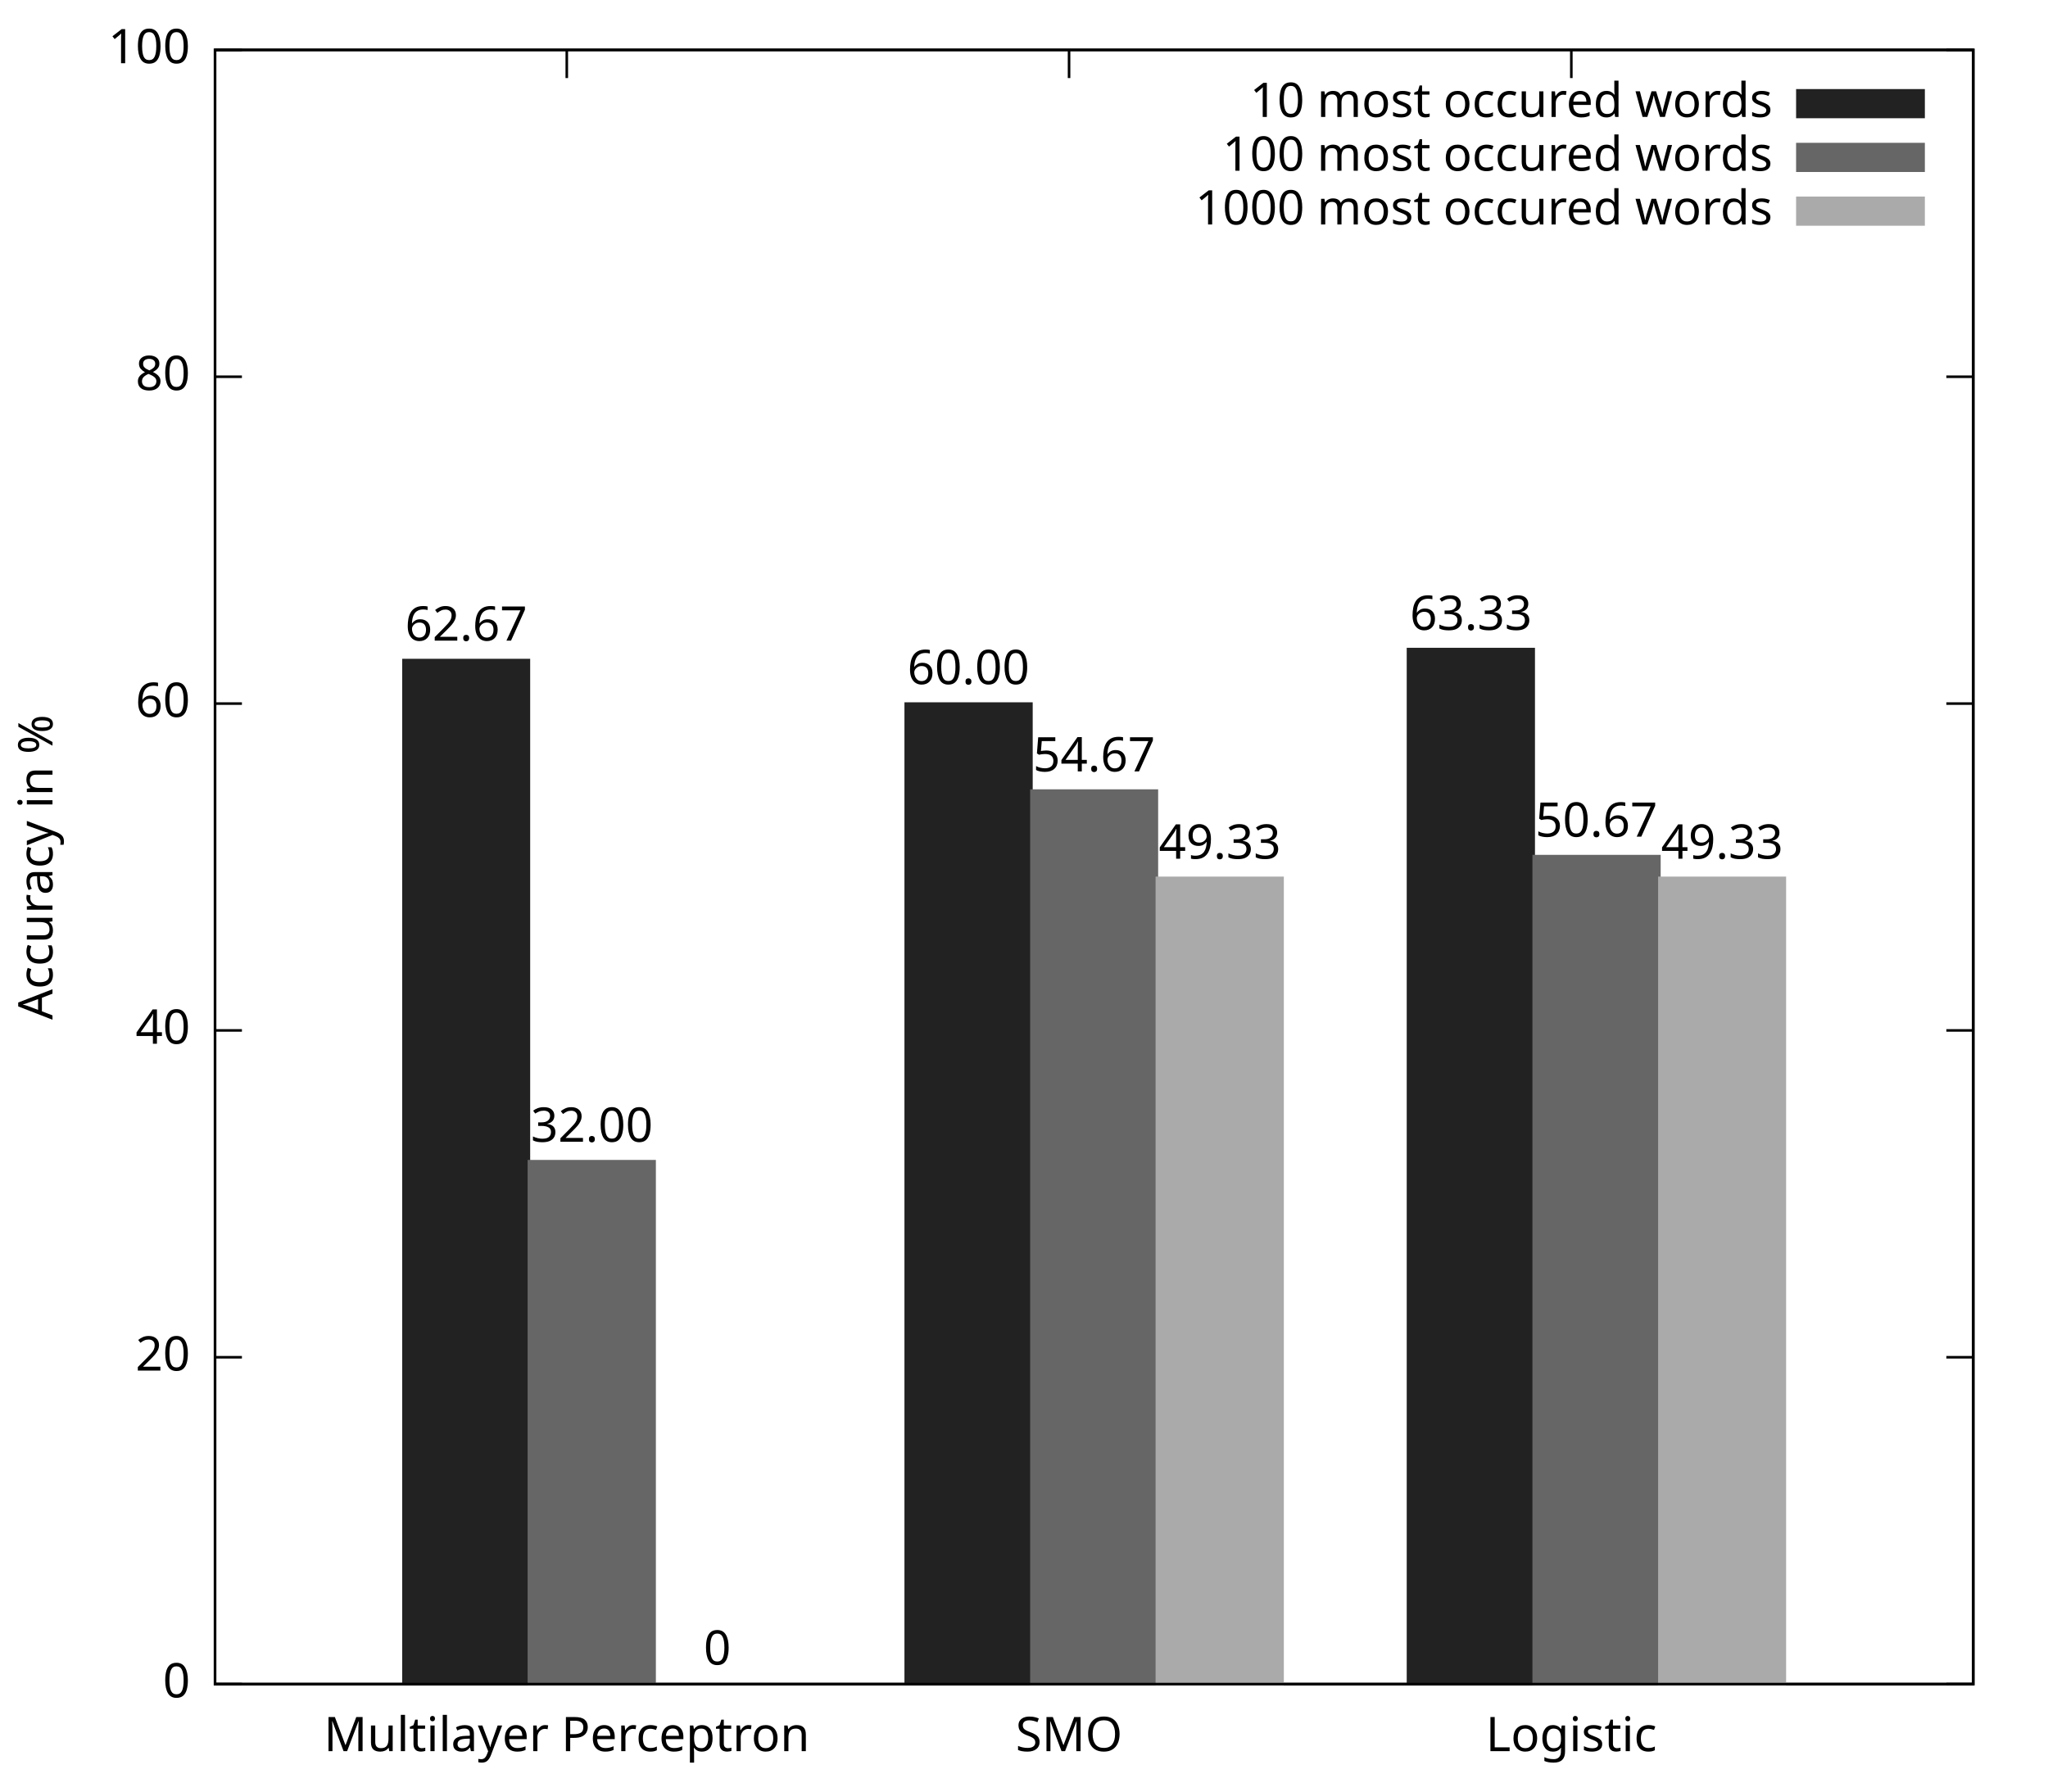
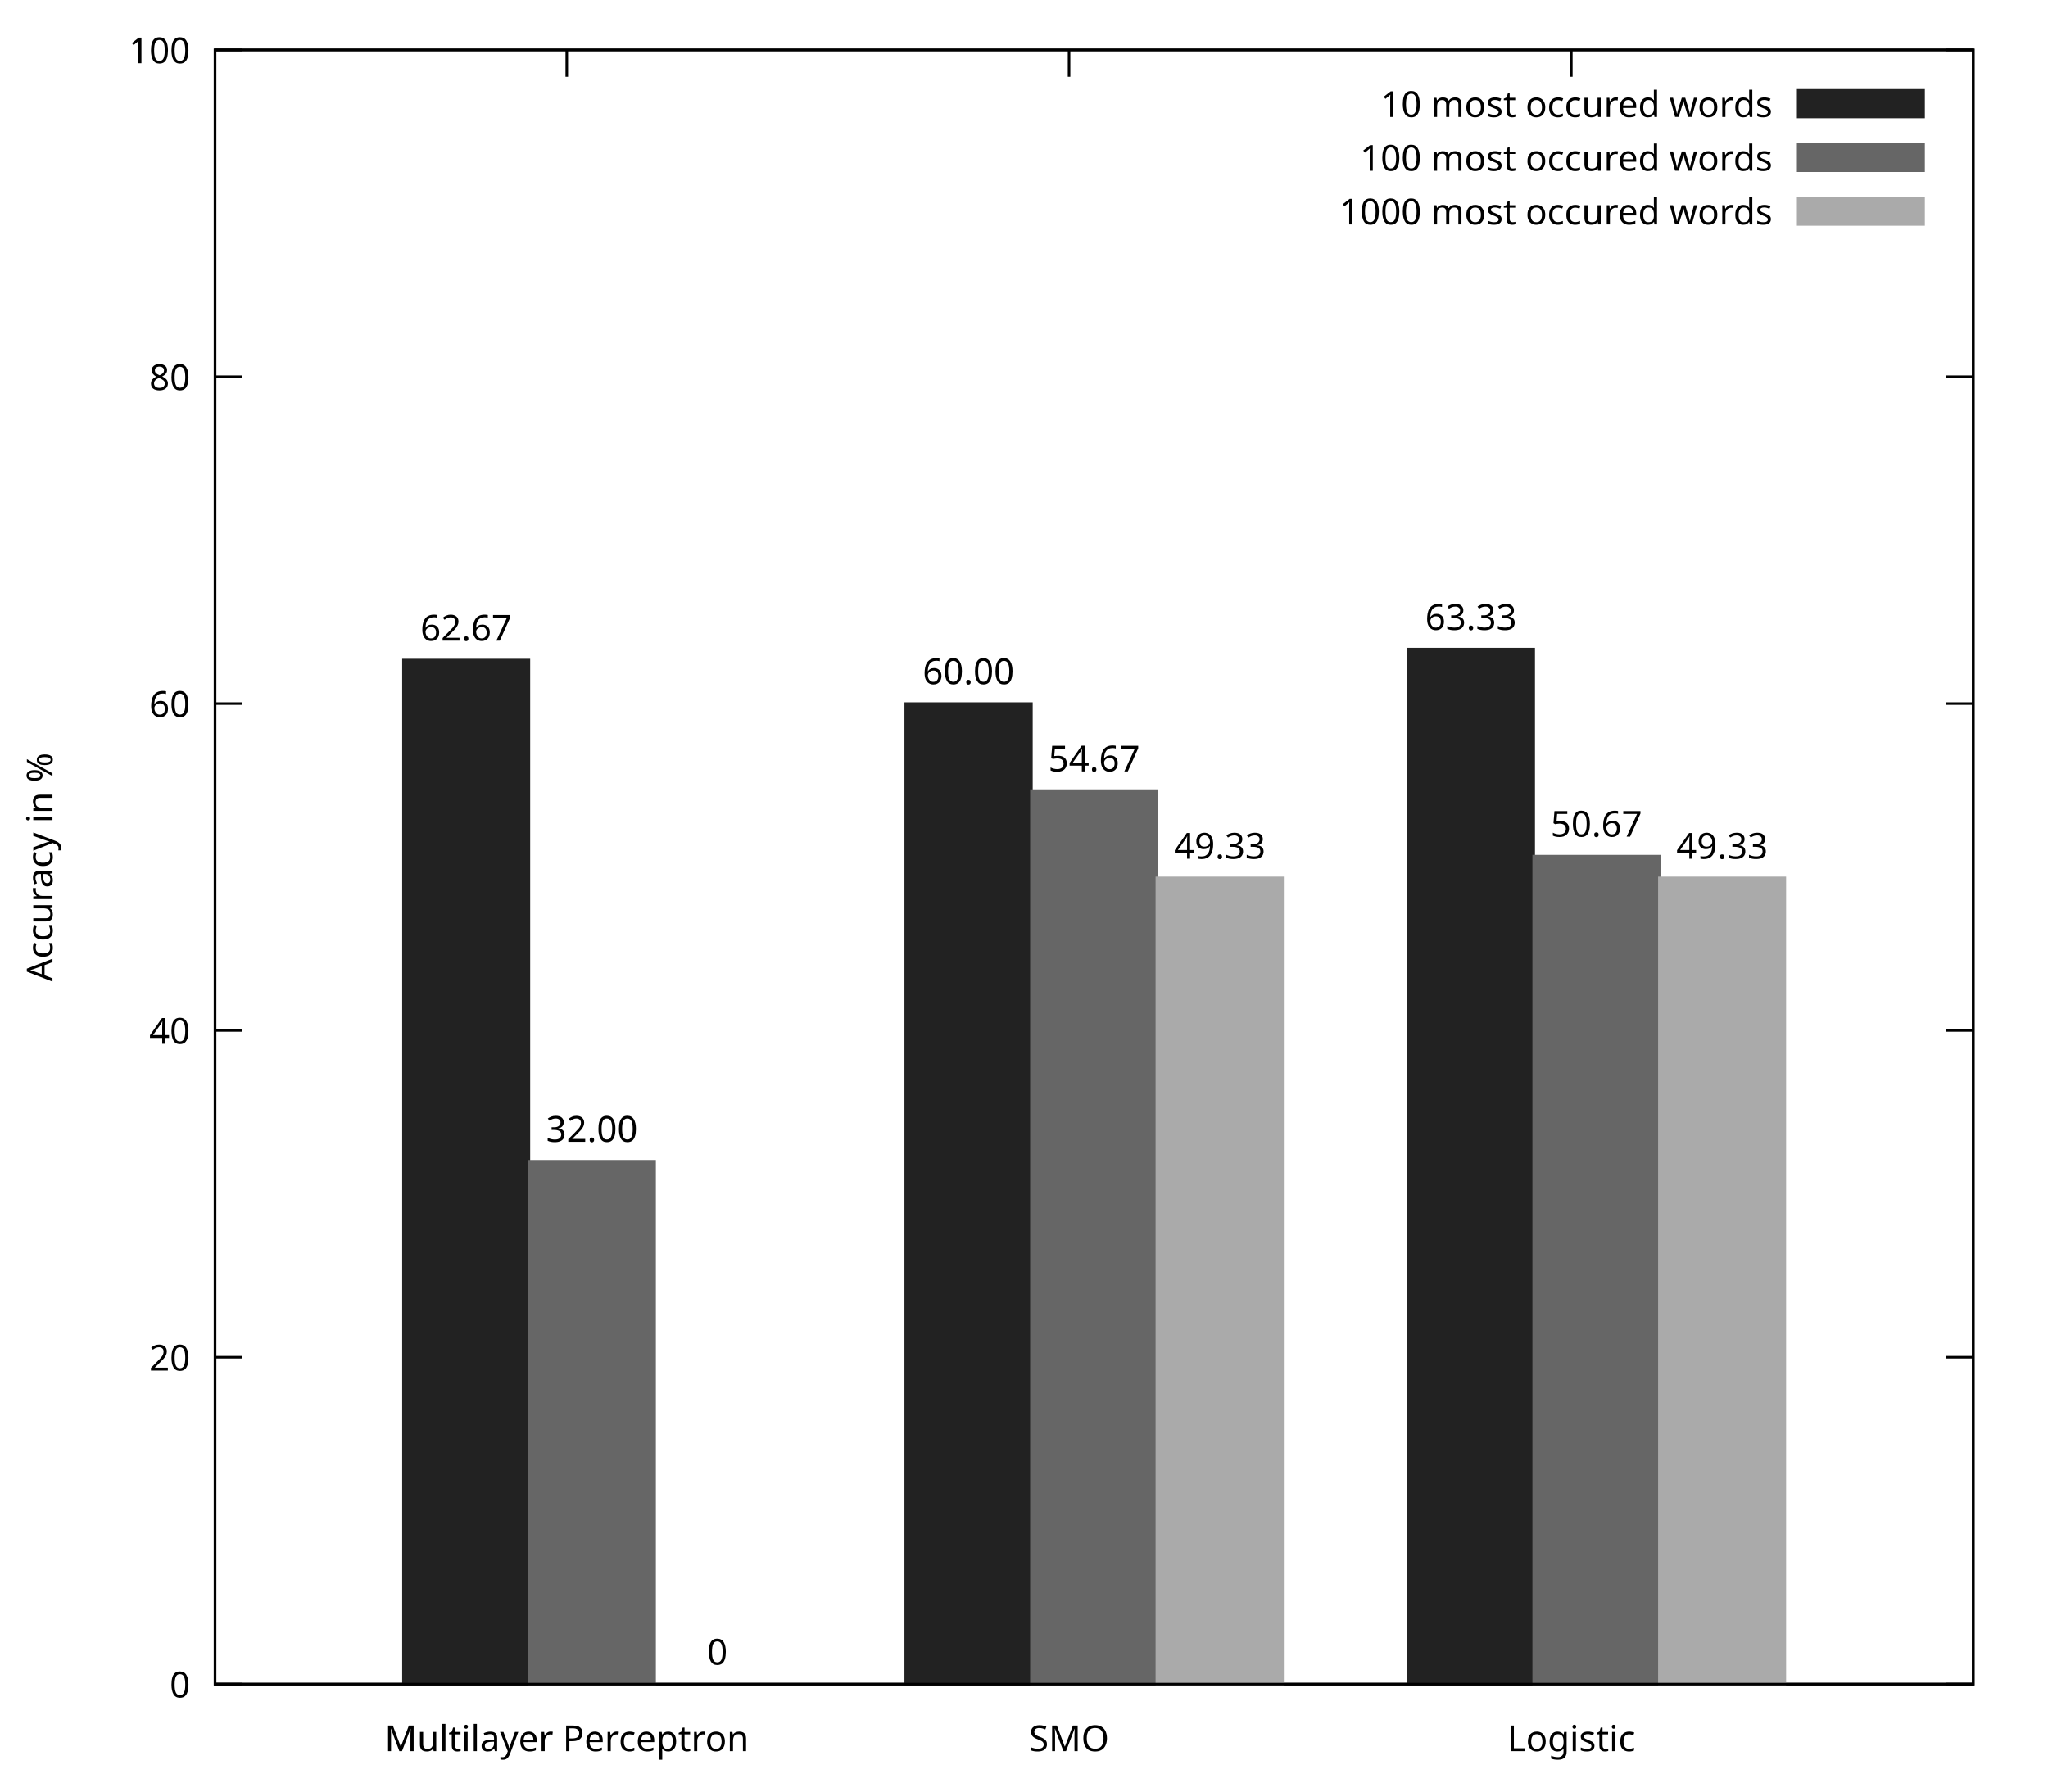
<svg xmlns="http://www.w3.org/2000/svg" xmlns:xlink="http://www.w3.org/1999/xlink" width="800" height="700" viewBox="0 0 800 700">
  <g id="gnuplot_canvas">
    <rect x="0" y="0" width="800" height="700" fill="none" />
    <defs>
      <circle id="gpDot" r="0.5" stroke-width="0.5" />
      <path id="gpPt0" stroke-width="0.190" stroke="currentColor" d="M-1,0 h2 M0,-1 v2" />
      <path id="gpPt1" stroke-width="0.190" stroke="currentColor" d="M-1,-1 L1,1 M1,-1 L-1,1" />
      <path id="gpPt2" stroke-width="0.190" stroke="currentColor" d="M-1,0 L1,0 M0,-1 L0,1 M-1,-1 L1,1 M-1,1 L1,-1" />
      <rect id="gpPt3" stroke-width="0.190" stroke="currentColor" x="-1" y="-1" width="2" height="2" />
      <rect id="gpPt4" stroke-width="0.190" stroke="currentColor" fill="currentColor" x="-1" y="-1" width="2" height="2" />
      <circle id="gpPt5" stroke-width="0.190" stroke="currentColor" cx="0" cy="0" r="1" />
      <use xlink:href="#gpPt5" id="gpPt6" fill="currentColor" stroke="none" />
      <path id="gpPt7" stroke-width="0.190" stroke="currentColor" d="M0,-1.33 L-1.33,0.67 L1.33,0.67 z" />
      <use xlink:href="#gpPt7" id="gpPt8" fill="currentColor" stroke="none" />
      <use xlink:href="#gpPt7" id="gpPt9" stroke="currentColor" transform="rotate(180)" />
      <use xlink:href="#gpPt9" id="gpPt10" fill="currentColor" stroke="none" />
      <use xlink:href="#gpPt3" id="gpPt11" stroke="currentColor" transform="rotate(45)" />
      <use xlink:href="#gpPt11" id="gpPt12" fill="currentColor" stroke="none" />
+       <path id="gpPt13" stroke-width="0.190" stroke="currentColor" d="M0,1.330 L1.265,0.411 L0.782,-1.067 L-0.782,-1.076 L-1.265,0.411 z" />
+       <use xlink:href="#gpPt13" id="gpPt14" fill="currentColor" stroke="none" />
+       <filter id="textbox" filterUnits="objectBoundingBox" x="0" y="0" height="1" width="1">
+         <feFlood flood-color="white" flood-opacity="1" result="bgnd" />
+         <feComposite in="SourceGraphic" in2="bgnd" operator="atop" />
+       </filter>
+       <filter id="greybox" filterUnits="objectBoundingBox" x="0" y="0" height="1" width="1">
+         <feFlood flood-color="lightgrey" flood-opacity="1" result="grey" />
+         <feComposite in="SourceGraphic" in2="grey" operator="atop" />
+       </filter>
    </defs>
-     <g style="fill:none; color:white; stroke:currentColor; stroke-width:1.00; stroke-linecap:butt; stroke-linejoin:miter">
- </g>
-     <g style="fill:none; color:black; stroke:currentColor; stroke-width:1.00; stroke-linecap:butt; stroke-linejoin:miter">
-       <path stroke="black" d="M84.0,658.0 L94.5,658.0 M770.8,658.0 L760.3,658.0  h0.01" />
-       <g transform="translate(74.3,663.2)" style="stroke:none; fill:black; font-family:Verdana; font-size:14.00pt; text-anchor:end">
-         <text> 0</text>
-       </g>
-       <path stroke="black" d="M84.0,530.3 L94.5,530.3 M770.8,530.3 L760.3,530.3  h0.01" />
-       <g transform="translate(74.3,535.5)" style="stroke:none; fill:black; font-family:Verdana; font-size:14.00pt; text-anchor:end">
-         <text> 20</text>
-       </g>
-       <path stroke="black" d="M84.0,402.6 L94.5,402.6 M770.8,402.6 L760.3,402.6  h0.01" />
-       <g transform="translate(74.3,407.8)" style="stroke:none; fill:black; font-family:Verdana; font-size:14.00pt; text-anchor:end">
-         <text> 40</text>
-       </g>
-       <path stroke="black" d="M84.0,274.9 L94.5,274.9 M770.8,274.9 L760.3,274.9  h0.01" />
-       <g transform="translate(74.3,280.1)" style="stroke:none; fill:black; font-family:Verdana; font-size:14.00pt; text-anchor:end">
-         <text> 60</text>
-       </g>
-       <path stroke="black" d="M84.0,147.2 L94.5,147.2 M770.8,147.2 L760.3,147.2  h0.01" />
-       <g transform="translate(74.3,152.4)" style="stroke:none; fill:black; font-family:Verdana; font-size:14.00pt; text-anchor:end">
-         <text> 80</text>
-       </g>
-       <path stroke="black" d="M84.0,19.5 L94.5,19.5 M770.8,19.5 L760.3,19.5  h0.01" />
-       <g transform="translate(74.3,24.7)" style="stroke:none; fill:black; font-family:Verdana; font-size:14.00pt; text-anchor:end">
-         <text> 100</text>
-       </g>
-       <path stroke="black" d="M221.4,658.0 L221.4,647.5 M221.4,19.5 L221.4,30.0  h0.01" />
-       <g transform="translate(221.4,684.2)" style="stroke:none; fill:black; font-family:Verdana; font-size:14.00pt; text-anchor:middle">
-         <text>Multilayer Perceptron</text>
-       </g>
-       <path stroke="black" d="M417.6,658.0 L417.6,647.5 M417.6,19.5 L417.6,30.0  h0.01" />
-       <g transform="translate(417.6,684.2)" style="stroke:none; fill:black; font-family:Verdana; font-size:14.00pt; text-anchor:middle">
-         <text>SMO</text>
-       </g>
-       <path stroke="black" d="M613.8,658.0 L613.8,647.5 M613.8,19.5 L613.8,30.0  h0.01" />
-       <g transform="translate(613.8,684.2)" style="stroke:none; fill:black; font-family:Verdana; font-size:14.00pt; text-anchor:middle">
-         <text>Logistic</text>
-       </g>
-       <path stroke="black" d="M84.0,19.5 L84.0,658.0 L770.8,658.0 L770.8,19.5 L84.0,19.5 Z  h0.01" />
-       <g transform="translate(20.5,338.8) rotate(270)" style="stroke:none; fill:black; font-family:Verdana; font-size:14.00pt; text-anchor:middle">
-         <text>Accuracy in %</text>
-       </g>
-     </g>
+     <g fill="none" color="white" stroke="currentColor" stroke-width="1.00" stroke-linecap="butt" stroke-linejoin="miter">
+ </g>
+     <g fill="none" color="black" stroke="currentColor" stroke-width="1.00" stroke-linecap="butt" stroke-linejoin="miter">
+       <path stroke="black" d="M84.0,658.0 L94.5,658.0 M770.8,658.0 L760.3,658.0  " />
+       <g transform="translate(74.3,663.2)" stroke="none" fill="black" font-family="Verdana" font-size="14.00" text-anchor="end">
+         <text>
+           <tspan font-family="Verdana"> 0</tspan>
+         </text>
+       </g>
+     </g>
+     <g fill="none" color="black" stroke="currentColor" stroke-width="1.00" stroke-linecap="butt" stroke-linejoin="miter">
+       <path stroke="black" d="M84.0,530.3 L94.5,530.3 M770.8,530.3 L760.3,530.3  " />
+       <g transform="translate(74.3,535.5)" stroke="none" fill="black" font-family="Verdana" font-size="14.00" text-anchor="end">
+         <text>
+           <tspan font-family="Verdana"> 20</tspan>
+         </text>
+       </g>
+     </g>
+     <g fill="none" color="black" stroke="currentColor" stroke-width="1.00" stroke-linecap="butt" stroke-linejoin="miter">
+       <path stroke="black" d="M84.0,402.6 L94.5,402.6 M770.8,402.6 L760.3,402.6  " />
+       <g transform="translate(74.3,407.8)" stroke="none" fill="black" font-family="Verdana" font-size="14.00" text-anchor="end">
+         <text>
+           <tspan font-family="Verdana"> 40</tspan>
+         </text>
+       </g>
+     </g>
+     <g fill="none" color="black" stroke="currentColor" stroke-width="1.00" stroke-linecap="butt" stroke-linejoin="miter">
+       <path stroke="black" d="M84.0,274.9 L94.5,274.9 M770.8,274.9 L760.3,274.9  " />
+       <g transform="translate(74.3,280.1)" stroke="none" fill="black" font-family="Verdana" font-size="14.00" text-anchor="end">
+         <text>
+           <tspan font-family="Verdana"> 60</tspan>
+         </text>
+       </g>
+     </g>
+     <g fill="none" color="black" stroke="currentColor" stroke-width="1.00" stroke-linecap="butt" stroke-linejoin="miter">
+       <path stroke="black" d="M84.0,147.2 L94.5,147.2 M770.8,147.2 L760.3,147.2  " />
+       <g transform="translate(74.3,152.4)" stroke="none" fill="black" font-family="Verdana" font-size="14.00" text-anchor="end">
+         <text>
+           <tspan font-family="Verdana"> 80</tspan>
+         </text>
+       </g>
+     </g>
+     <g fill="none" color="black" stroke="currentColor" stroke-width="1.00" stroke-linecap="butt" stroke-linejoin="miter">
+       <path stroke="black" d="M84.0,19.5 L94.5,19.5 M770.8,19.5 L760.3,19.5  " />
+       <g transform="translate(74.3,24.7)" stroke="none" fill="black" font-family="Verdana" font-size="14.00" text-anchor="end">
+         <text>
+           <tspan font-family="Verdana"> 100</tspan>
+         </text>
+       </g>
+     </g>
+     <g fill="none" color="black" stroke="currentColor" stroke-width="1.00" stroke-linecap="butt" stroke-linejoin="miter">
+       <path stroke="black" d="M221.4,658.0 L221.4,647.5 M221.4,19.5 L221.4,30.0  " />
+       <g transform="translate(221.4,684.2)" stroke="none" fill="black" font-family="Verdana" font-size="14.00" text-anchor="middle">
+         <text>
+           <tspan font-family="Verdana">Multilayer Perceptron</tspan>
+         </text>
+       </g>
+     </g>
+     <g fill="none" color="black" stroke="currentColor" stroke-width="1.00" stroke-linecap="butt" stroke-linejoin="miter">
+       <path stroke="black" d="M417.6,658.0 L417.6,647.5 M417.6,19.5 L417.6,30.0  " />
+       <g transform="translate(417.6,684.2)" stroke="none" fill="black" font-family="Verdana" font-size="14.00" text-anchor="middle">
+         <text>
+           <tspan font-family="Verdana">SMO</tspan>
+         </text>
+       </g>
+     </g>
+     <g fill="none" color="black" stroke="currentColor" stroke-width="1.00" stroke-linecap="butt" stroke-linejoin="miter">
+       <path stroke="black" d="M613.8,658.0 L613.8,647.5 M613.8,19.5 L613.8,30.0  " />
+       <g transform="translate(613.8,684.2)" stroke="none" fill="black" font-family="Verdana" font-size="14.00" text-anchor="middle">
+         <text>
+           <tspan font-family="Verdana">Logistic</tspan>
+         </text>
+       </g>
+     </g>
+     <g fill="none" color="black" stroke="currentColor" stroke-width="1.00" stroke-linecap="butt" stroke-linejoin="miter">
+ </g>
+     <g fill="none" color="black" stroke="currentColor" stroke-width="1.00" stroke-linecap="butt" stroke-linejoin="miter">
+       <path stroke="black" d="M84.0,19.5 L84.0,658.0 L770.8,658.0 L770.8,19.5 L84.0,19.5 Z  " />
+     </g>
+     <g fill="none" color="black" stroke="currentColor" stroke-width="1.00" stroke-linecap="butt" stroke-linejoin="miter">
+       <g transform="translate(20.5,338.8) rotate(270)" stroke="none" fill="black" font-family="Verdana" font-size="14.00" text-anchor="middle">
+         <text>
+           <tspan font-family="Verdana">Accuracy in %</tspan>
+         </text>
+       </g>
+     </g>
+     <g fill="none" color="black" stroke="currentColor" stroke-width="1.00" stroke-linecap="butt" stroke-linejoin="miter">
+ </g>
    <g id="gnuplot_plot_1">
-       <g style="fill:none; color:red; stroke:currentColor; stroke-width:1.00; stroke-linecap:butt; stroke-linejoin:miter">
-         <g transform="translate(692.4,45.7)" style="stroke:none; fill:black; font-family:Verdana; font-size:14.00pt; text-anchor:end">
-           <text>10 most occured words</text>
-         </g>
-         <g style="stroke:none; shape-rendering:crispEdges">
+       <g fill="none" color="black" stroke="currentColor" stroke-width="1.00" stroke-linecap="butt" stroke-linejoin="miter">
+         <g transform="translate(692.4,45.7)" stroke="none" fill="black" font-family="Verdana" font-size="14.00" text-anchor="end">
+           <text>
+             <tspan font-family="Verdana">10 most occured words</tspan>
+           </text>
+         </g>
+       </g>
+       <g fill="none" color="black" stroke="currentColor" stroke-width="1.00" stroke-linecap="butt" stroke-linejoin="miter">
+         <g stroke="none" shape-rendering="crispEdges">
          <polygon fill="rgb( 34,  34,  34)" points="702.1,45.7 751.4,45.7 751.4,35.2 702.1,35.2 " />
        </g>
-         <path stroke="rgb( 34,  34,  34)" d="M702.1,45.7 L751.4,45.7 L751.4,35.3 L702.1,35.3 L702.1,45.7 Z  h0.01" />
-         <g style="stroke:none; shape-rendering:crispEdges">
+         <path stroke="rgb( 34,  34,  34)" d="M702.1,45.7 L751.4,45.7 L751.4,35.3 L702.1,35.3 L702.1,45.7 Z  " />
+       </g>
+       <g fill="none" color="black" stroke="currentColor" stroke-width="1.00" stroke-linecap="butt" stroke-linejoin="miter">
+         <g stroke="none" shape-rendering="crispEdges">
          <polygon fill="rgb( 34,  34,  34)" points="157.6,658.0 206.7,658.0 206.7,257.8 157.6,257.8 " />
        </g>
-         <path stroke="rgb( 34,  34,  34)" d="M157.6,658.0 L157.6,257.9 L206.6,257.9 L206.6,658.0 L157.6,658.0 Z  h0.01" />
-         <g style="stroke:none; shape-rendering:crispEdges">
+         <path stroke="rgb( 34,  34,  34)" d="M157.6,658.0 L157.6,257.9 L206.6,257.9 L206.6,658.0 L157.6,658.0 Z  " />
+         <g stroke="none" shape-rendering="crispEdges">
          <polygon fill="rgb( 34,  34,  34)" points="353.8,658.0 403.0,658.0 403.0,274.8 353.8,274.8 " />
        </g>
-         <path stroke="rgb( 34,  34,  34)" d="M353.8,658.0 L353.8,274.9 L402.9,274.9 L402.9,658.0 L353.8,658.0 Z  h0.01" />
-         <g style="stroke:none; shape-rendering:crispEdges">
+         <path stroke="rgb( 34,  34,  34)" d="M353.8,658.0 L353.8,274.9 L402.9,274.9 L402.9,658.0 L353.8,658.0 Z  " />
+         <g stroke="none" shape-rendering="crispEdges">
          <polygon fill="rgb( 34,  34,  34)" points="550.0,658.0 599.2,658.0 599.2,253.5 550.0,253.5 " />
        </g>
-         <path stroke="rgb( 34,  34,  34)" d="M550.0,658.0 L550.0,253.6 L599.1,253.6 L599.1,658.0 L550.0,658.0 Z  h0.01" />
+         <path stroke="rgb( 34,  34,  34)" d="M550.0,658.0 L550.0,253.6 L599.1,253.6 L599.1,658.0 L550.0,658.0 Z  " />
      </g>
    </g>
    <g id="gnuplot_plot_2">
-       <g style="fill:none; color:green; stroke:currentColor; stroke-width:1.00; stroke-linecap:butt; stroke-linejoin:miter">
- </g>
-       <g style="fill:none; color:black; stroke:currentColor; stroke-width:1.00; stroke-linecap:butt; stroke-linejoin:miter">
-         <g transform="translate(182.1,250.3)" style="stroke:none; fill:black; font-family:Verdana; font-size:14.00pt; text-anchor:middle">
-           <text>62.67</text>
-         </g>
-         <g transform="translate(378.3,267.3)" style="stroke:none; fill:black; font-family:Verdana; font-size:14.00pt; text-anchor:middle">
-           <text>60.00</text>
-         </g>
-         <g transform="translate(574.6,246.1)" style="stroke:none; fill:black; font-family:Verdana; font-size:14.00pt; text-anchor:middle">
-           <text>63.33</text>
+       <g fill="none" color="black" stroke="currentColor" stroke-width="1.00" stroke-linecap="butt" stroke-linejoin="miter">
+         <g transform="translate(182.1,250.3)" stroke="none" fill="black" font-family="Verdana" font-size="14.00" text-anchor="middle">
+           <text>
+             <tspan font-family="Verdana">62.67</tspan>
+           </text>
+         </g>
+         <g transform="translate(378.3,267.3)" stroke="none" fill="black" font-family="Verdana" font-size="14.00" text-anchor="middle">
+           <text>
+             <tspan font-family="Verdana">60.00</tspan>
+           </text>
+         </g>
+         <g transform="translate(574.6,246.1)" stroke="none" fill="black" font-family="Verdana" font-size="14.00" text-anchor="middle">
+           <text>
+             <tspan font-family="Verdana">63.33</tspan>
+           </text>
        </g>
      </g>
    </g>
    <g id="gnuplot_plot_3">
-       <g style="fill:none; color:blue; stroke:currentColor; stroke-width:1.00; stroke-linecap:butt; stroke-linejoin:miter">
-         <g transform="translate(692.4,66.7)" style="stroke:none; fill:black; font-family:Verdana; font-size:14.00pt; text-anchor:end">
-           <text>100 most occured words</text>
-         </g>
-         <g style="stroke:none; shape-rendering:crispEdges">
+       <g fill="none" color="black" stroke="currentColor" stroke-width="1.00" stroke-linecap="butt" stroke-linejoin="miter">
+         <g transform="translate(692.4,66.7)" stroke="none" fill="black" font-family="Verdana" font-size="14.00" text-anchor="end">
+           <text>
+             <tspan font-family="Verdana">100 most occured words</tspan>
+           </text>
+         </g>
+       </g>
+       <g fill="none" color="black" stroke="currentColor" stroke-width="1.00" stroke-linecap="butt" stroke-linejoin="miter">
+         <g stroke="none" shape-rendering="crispEdges">
          <polygon fill="rgb(102, 102, 102)" points="702.1,66.7 751.4,66.7 751.4,56.2 702.1,56.2 " />
        </g>
-         <path stroke="rgb(102, 102, 102)" d="M702.1,66.7 L751.4,66.7 L751.4,56.3 L702.1,56.3 L702.1,66.7 Z  h0.01" />
-         <g style="stroke:none; shape-rendering:crispEdges">
+         <path stroke="rgb(102, 102, 102)" d="M702.1,66.7 L751.4,66.7 L751.4,56.3 L702.1,56.3 L702.1,66.7 Z  " />
+       </g>
+       <g fill="none" color="black" stroke="currentColor" stroke-width="1.00" stroke-linecap="butt" stroke-linejoin="miter">
+         <g stroke="none" shape-rendering="crispEdges">
          <polygon fill="rgb(102, 102, 102)" points="206.6,658.0 255.8,658.0 255.8,453.6 206.6,453.6 " />
        </g>
-         <path stroke="rgb(102, 102, 102)" d="M206.6,658.0 L206.6,453.7 L255.7,453.7 L255.7,658.0 L206.6,658.0 Z  h0.01" />
-         <g style="stroke:none; shape-rendering:crispEdges">
+         <path stroke="rgb(102, 102, 102)" d="M206.6,658.0 L206.6,453.7 L255.7,453.7 L255.7,658.0 L206.6,658.0 Z  " />
+         <g stroke="none" shape-rendering="crispEdges">
          <polygon fill="rgb(102, 102, 102)" points="402.9,658.0 452.0,658.0 452.0,308.8 402.9,308.8 " />
        </g>
-         <path stroke="rgb(102, 102, 102)" d="M402.9,658.0 L402.9,308.9 L451.9,308.9 L451.9,658.0 L402.9,658.0 Z  h0.01" />
-         <g style="stroke:none; shape-rendering:crispEdges">
+         <path stroke="rgb(102, 102, 102)" d="M402.9,658.0 L402.9,308.9 L451.9,308.9 L451.9,658.0 L402.9,658.0 Z  " />
+         <g stroke="none" shape-rendering="crispEdges">
          <polygon fill="rgb(102, 102, 102)" points="599.1,658.0 648.3,658.0 648.3,334.4 599.1,334.4 " />
        </g>
-         <path stroke="rgb(102, 102, 102)" d="M599.1,658.0 L599.1,334.5 L648.2,334.5 L648.2,658.0 L599.1,658.0 Z  h0.01" />
+         <path stroke="rgb(102, 102, 102)" d="M599.1,658.0 L599.1,334.5 L648.2,334.5 L648.2,658.0 L599.1,658.0 Z  " />
      </g>
    </g>
    <g id="gnuplot_plot_4">
-       <g style="fill:none; color:cyan; stroke:currentColor; stroke-width:1.00; stroke-linecap:butt; stroke-linejoin:miter">
- </g>
-       <g style="fill:none; color:black; stroke:currentColor; stroke-width:1.00; stroke-linecap:butt; stroke-linejoin:miter">
-         <g transform="translate(231.2,446.1)" style="stroke:none; fill:black; font-family:Verdana; font-size:14.00pt; text-anchor:middle">
-           <text>32.00</text>
-         </g>
-         <g transform="translate(427.4,301.4)" style="stroke:none; fill:black; font-family:Verdana; font-size:14.00pt; text-anchor:middle">
-           <text>54.67</text>
-         </g>
-         <g transform="translate(623.6,326.9)" style="stroke:none; fill:black; font-family:Verdana; font-size:14.00pt; text-anchor:middle">
-           <text>50.67</text>
+       <g fill="none" color="black" stroke="currentColor" stroke-width="1.00" stroke-linecap="butt" stroke-linejoin="miter">
+         <g transform="translate(231.2,446.1)" stroke="none" fill="black" font-family="Verdana" font-size="14.00" text-anchor="middle">
+           <text>
+             <tspan font-family="Verdana">32.00</tspan>
+           </text>
+         </g>
+         <g transform="translate(427.4,301.4)" stroke="none" fill="black" font-family="Verdana" font-size="14.00" text-anchor="middle">
+           <text>
+             <tspan font-family="Verdana">54.67</tspan>
+           </text>
+         </g>
+         <g transform="translate(623.6,326.9)" stroke="none" fill="black" font-family="Verdana" font-size="14.00" text-anchor="middle">
+           <text>
+             <tspan font-family="Verdana">50.67</tspan>
+           </text>
        </g>
      </g>
    </g>
    <g id="gnuplot_plot_5">
-       <g style="fill:none; color:#157545; stroke:currentColor; stroke-width:1.00; stroke-linecap:butt; stroke-linejoin:miter">
-         <g transform="translate(692.4,87.7)" style="stroke:none; fill:black; font-family:Verdana; font-size:14.00pt; text-anchor:end">
-           <text>1000 most occured words</text>
-         </g>
-         <g style="stroke:none; shape-rendering:crispEdges">
+       <g fill="none" color="black" stroke="currentColor" stroke-width="1.00" stroke-linecap="butt" stroke-linejoin="miter">
+         <g transform="translate(692.4,87.7)" stroke="none" fill="black" font-family="Verdana" font-size="14.00" text-anchor="end">
+           <text>
+             <tspan font-family="Verdana">1000 most occured words</tspan>
+           </text>
+         </g>
+       </g>
+       <g fill="none" color="black" stroke="currentColor" stroke-width="1.00" stroke-linecap="butt" stroke-linejoin="miter">
+         <g stroke="none" shape-rendering="crispEdges">
          <polygon fill="rgb(170, 170, 170)" points="702.1,87.7 751.4,87.7 751.4,77.2 702.1,77.2 " />
        </g>
-         <path stroke="rgb(170, 170, 170)" d="M702.1,87.7 L751.4,87.7 L751.4,77.3 L702.1,77.3 L702.1,87.7 Z  h0.01" />
-         <g style="stroke:none; shape-rendering:crispEdges">
+         <path stroke="rgb(170, 170, 170)" d="M702.1,87.7 L751.4,87.7 L751.4,77.3 L702.1,77.3 L702.1,87.7 Z  " />
+       </g>
+       <g fill="none" color="black" stroke="currentColor" stroke-width="1.00" stroke-linecap="butt" stroke-linejoin="miter">
+         <g stroke="none" shape-rendering="crispEdges">
          <polygon fill="rgb(170, 170, 170)" points="451.9,658.0 501.1,658.0 501.1,342.9 451.9,342.9 " />
        </g>
-         <path stroke="rgb(170, 170, 170)" d="M451.9,658.0 L451.9,343.0 L501.0,343.0 L501.0,658.0 L451.9,658.0 Z  h0.01" />
-         <g style="stroke:none; shape-rendering:crispEdges">
+         <path stroke="rgb(170, 170, 170)" d="M451.9,658.0 L451.9,343.0 L501.0,343.0 L501.0,658.0 L451.9,658.0 Z  " />
+         <g stroke="none" shape-rendering="crispEdges">
          <polygon fill="rgb(170, 170, 170)" points="648.2,658.0 697.3,658.0 697.3,342.9 648.2,342.9 " />
        </g>
-         <path stroke="rgb(170, 170, 170)" d="M648.2,658.0 L648.2,343.0 L697.2,343.0 L697.2,658.0 L648.2,658.0 Z  h0.01" />
+         <path stroke="rgb(170, 170, 170)" d="M648.2,658.0 L648.2,343.0 L697.2,343.0 L697.2,658.0 L648.2,658.0 Z  " />
      </g>
    </g>
    <g id="gnuplot_plot_6">
-       <g style="fill:none; color:#000094; stroke:currentColor; stroke-width:1.00; stroke-linecap:butt; stroke-linejoin:miter">
- </g>
-       <g style="fill:none; color:black; stroke:currentColor; stroke-width:1.00; stroke-linecap:butt; stroke-linejoin:miter">
-         <g transform="translate(280.2,650.4)" style="stroke:none; fill:black; font-family:Verdana; font-size:14.00pt; text-anchor:middle">
-           <text>0</text>
-         </g>
-         <g transform="translate(476.5,335.5)" style="stroke:none; fill:black; font-family:Verdana; font-size:14.00pt; text-anchor:middle">
-           <text>49.33</text>
-         </g>
-         <g transform="translate(672.7,335.5)" style="stroke:none; fill:black; font-family:Verdana; font-size:14.00pt; text-anchor:middle">
-           <text>49.33</text>
-         </g>
-       </g>
-     </g>
-     <g style="fill:none; color:black; stroke:currentColor; stroke-width:1.00; stroke-linecap:butt; stroke-linejoin:miter">
-       <path stroke="black" d="M84.0,19.5 L84.0,658.0 L770.8,658.0 L770.8,19.5 L84.0,19.5 Z  h0.01" />
-     </g>
+       <g fill="none" color="black" stroke="currentColor" stroke-width="1.00" stroke-linecap="butt" stroke-linejoin="miter">
+         <g transform="translate(280.2,650.4)" stroke="none" fill="black" font-family="Verdana" font-size="14.00" text-anchor="middle">
+           <text>
+             <tspan font-family="Verdana">0</tspan>
+           </text>
+         </g>
+         <g transform="translate(476.5,335.5)" stroke="none" fill="black" font-family="Verdana" font-size="14.00" text-anchor="middle">
+           <text>
+             <tspan font-family="Verdana">49.33</tspan>
+           </text>
+         </g>
+         <g transform="translate(672.7,335.5)" stroke="none" fill="black" font-family="Verdana" font-size="14.00" text-anchor="middle">
+           <text>
+             <tspan font-family="Verdana">49.33</tspan>
+           </text>
+         </g>
+       </g>
+     </g>
+     <g fill="none" color="white" stroke="black" stroke-width="2.00" stroke-linecap="butt" stroke-linejoin="miter">
+ </g>
+     <g fill="none" color="black" stroke="currentColor" stroke-width="2.00" stroke-linecap="butt" stroke-linejoin="miter">
+ </g>
+     <g fill="none" color="black" stroke="black" stroke-width="1.00" stroke-linecap="butt" stroke-linejoin="miter">
+ </g>
+     <g fill="none" color="black" stroke="currentColor" stroke-width="1.00" stroke-linecap="butt" stroke-linejoin="miter">
+       <path stroke="black" d="M84.0,19.5 L84.0,658.0 L770.8,658.0 L770.8,19.5 L84.0,19.5 Z  " />
+     </g>
+     <g fill="none" color="black" stroke="currentColor" stroke-width="1.00" stroke-linecap="butt" stroke-linejoin="miter">
+ </g>
  </g>
</svg>
